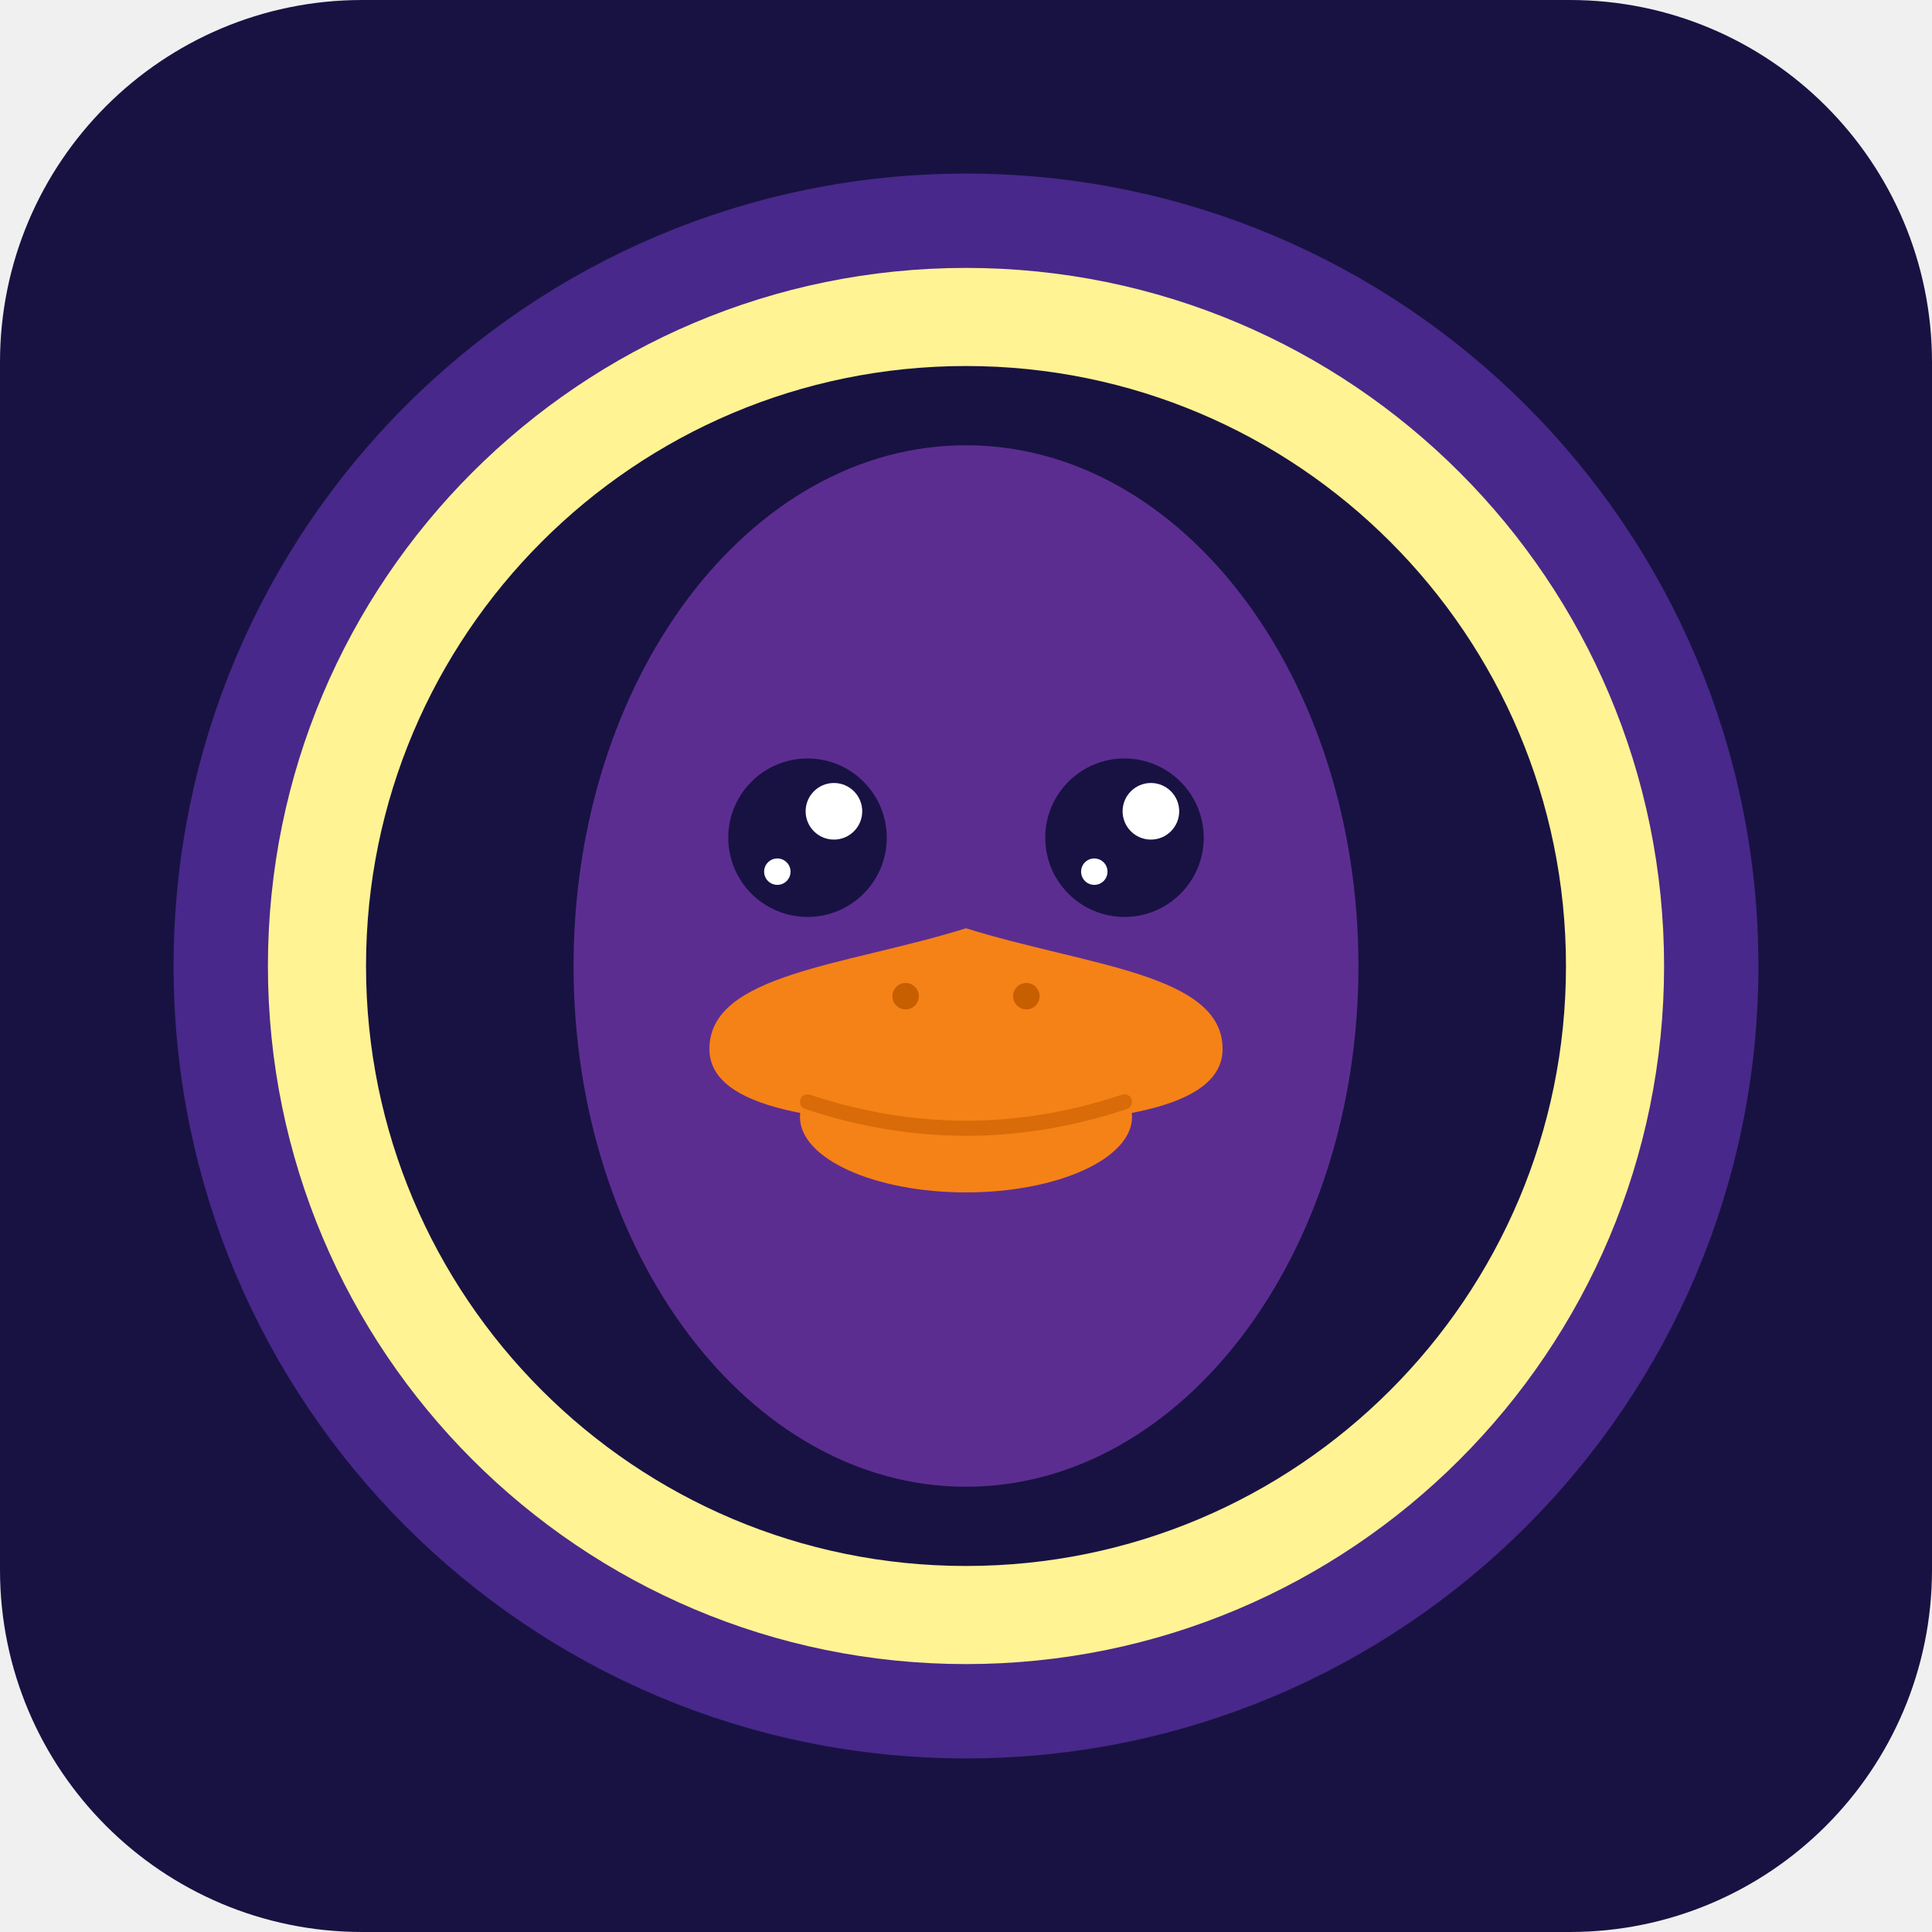
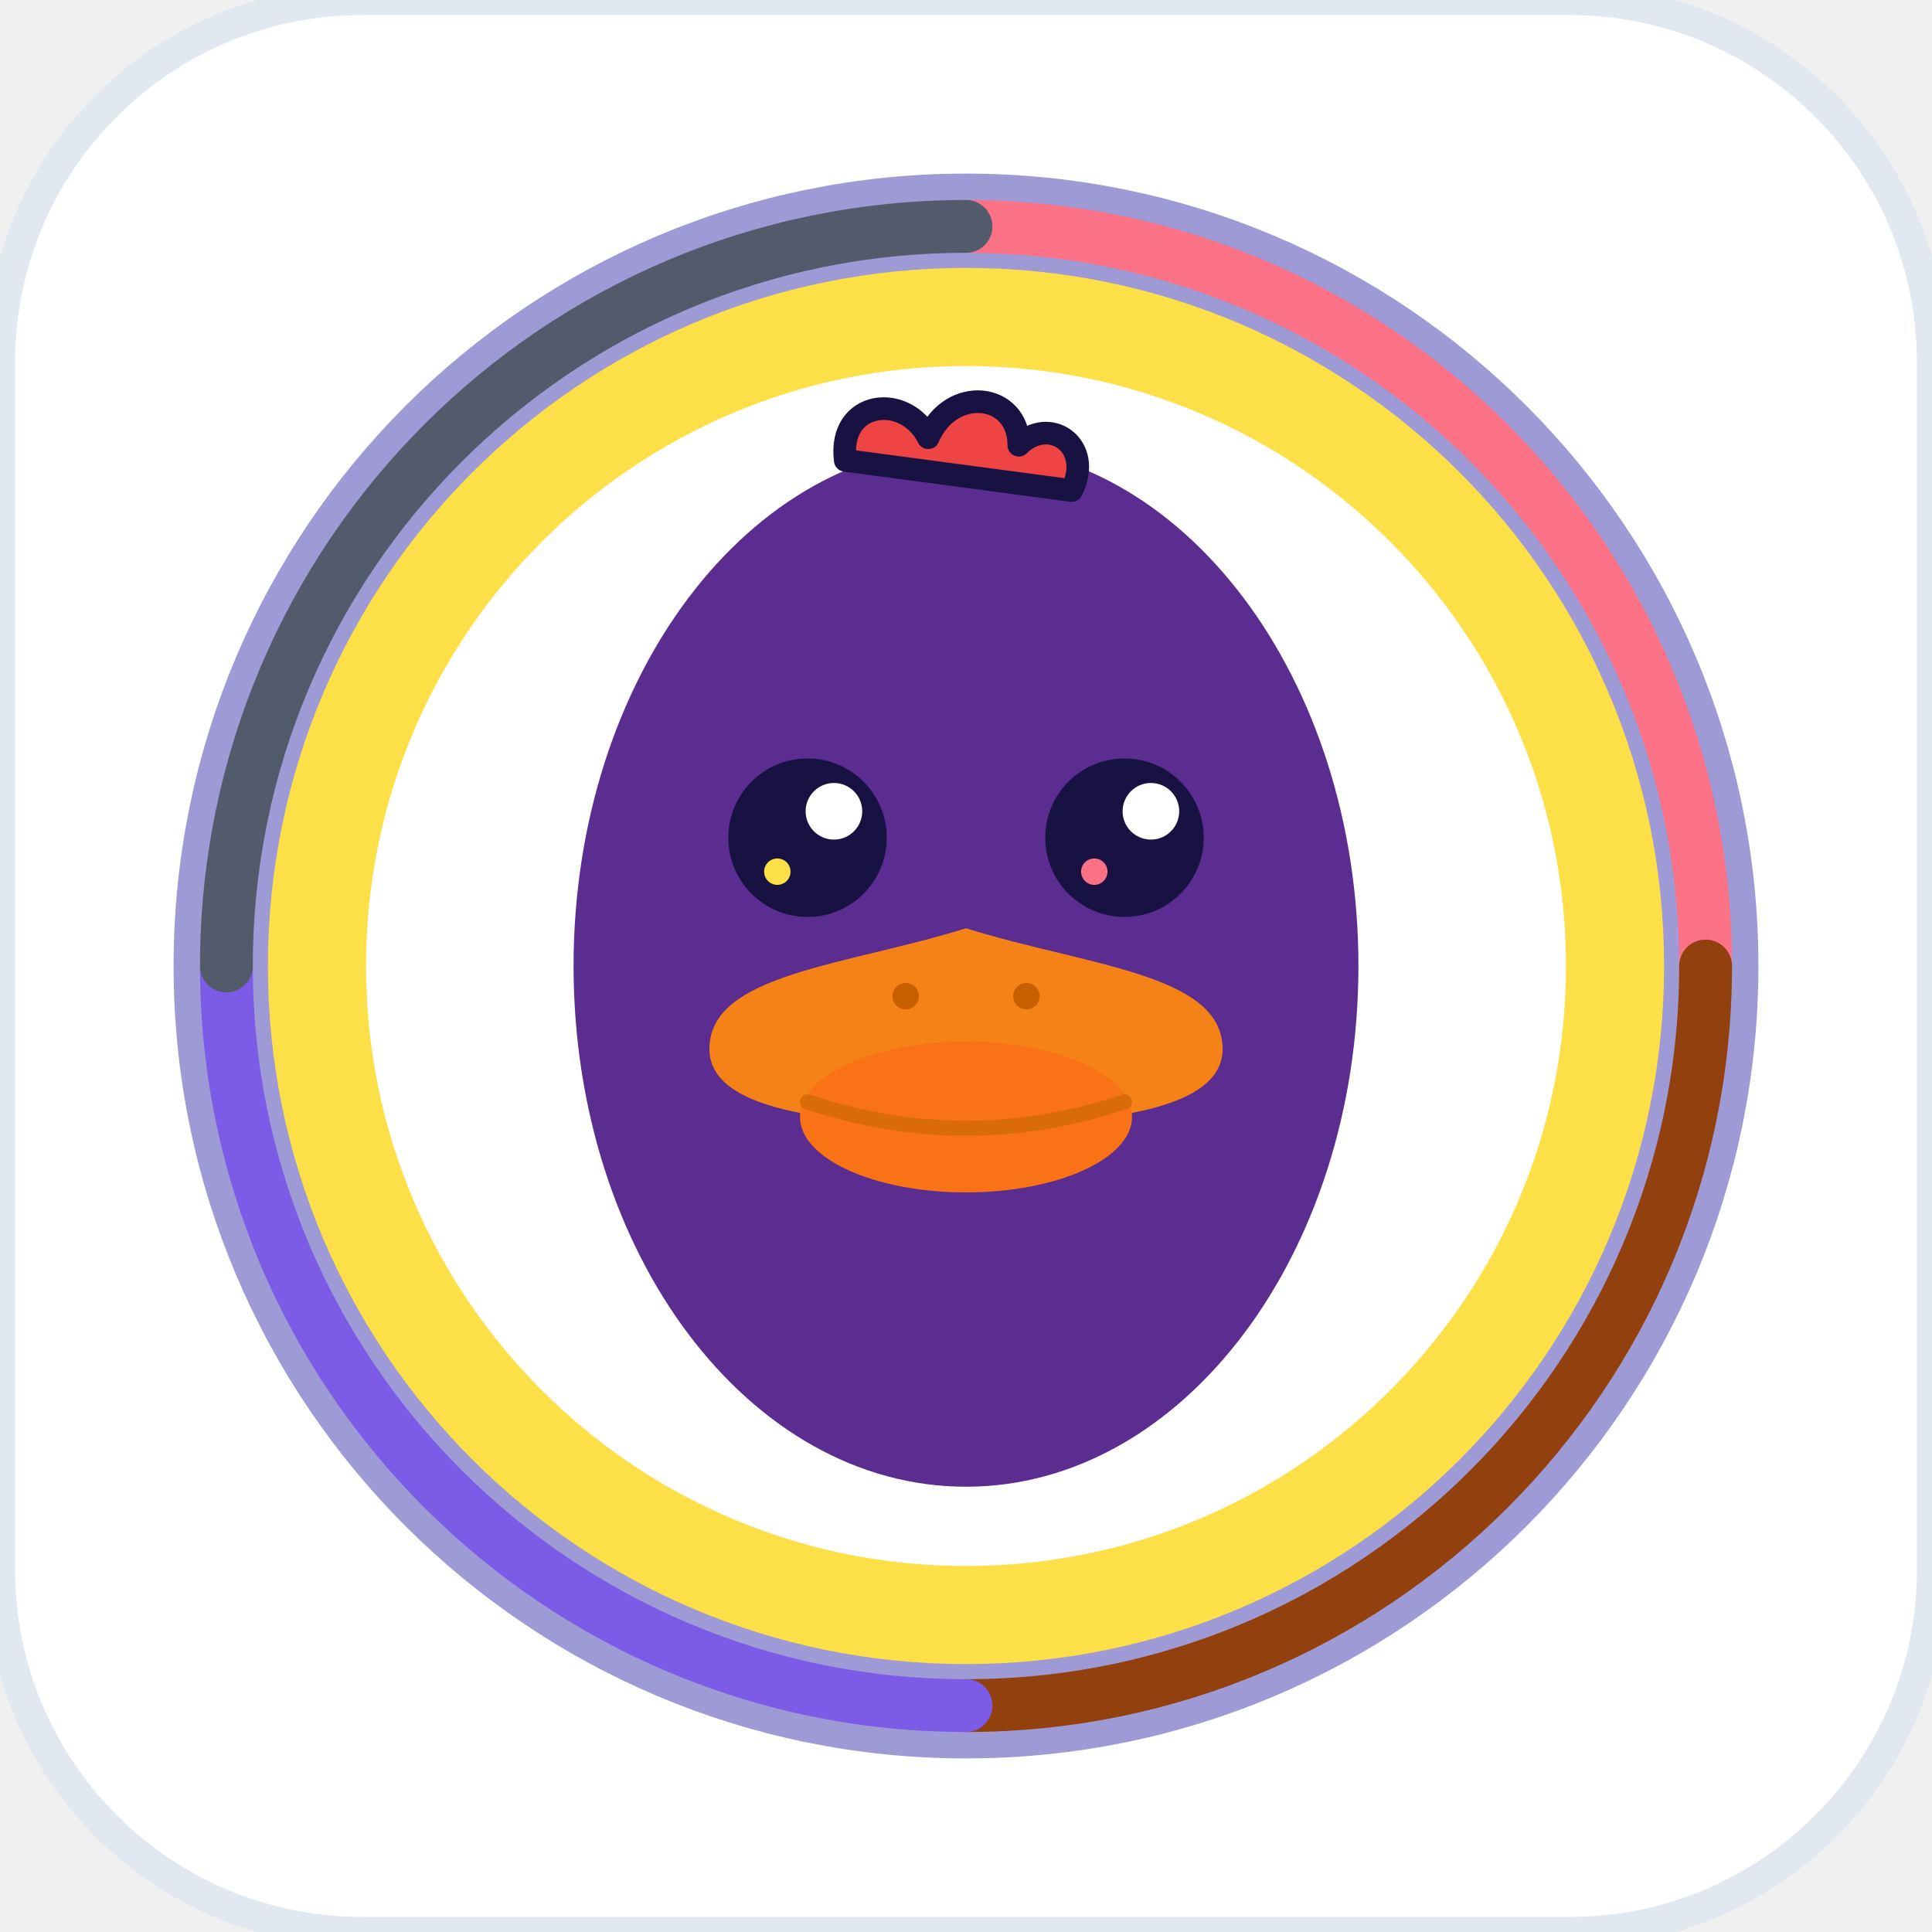
<svg xmlns="http://www.w3.org/2000/svg" viewBox="0 0 512 512">
-   <rect width="512" height="512" rx="96" fill="#181242" />
-   <circle cx="256" cy="256" r="196" fill="none" stroke="#48288a" stroke-width="28" />
-   <circle cx="256" cy="256" r="172" fill="none" stroke="#fff394" stroke-width="26" />
+   <rect width="512" height="512" rx="96" fill="#ffffff" stroke="#e2e8f0" stroke-width="8" />
+   <circle cx="256" cy="256" r="196" fill="none" stroke="#9e9ad6" stroke-width="28" />
+   <circle cx="256" cy="256" r="172" fill="none" stroke="#fde047" stroke-width="26" />
+   <path d="M256 60 A196 196 0 0 1 452 256" fill="none" stroke="#fb7185" stroke-width="14" stroke-linecap="round" />
+   <path d="M452 256 A196 196 0 0 1 256 452" fill="none" stroke="#92400e" stroke-width="14" stroke-linecap="round" />
+   <path d="M256 452 A196 196 0 0 1 60 256" fill="none" stroke="#7c5ce6" stroke-width="14" stroke-linecap="round" />
+   <path d="M60 256 A196 196 0 0 1 256 60" fill="none" stroke="#525b6b" stroke-width="14" stroke-linecap="round" />
  <ellipse cx="256" cy="256" rx="104" ry="138" fill="#5c2d91" />
+   <path d="M224 122 C222 106, 240 104, 246 116 C252 102, 270 104, 270 118 C278 110, 290 118, 284 130 Z" fill="#ef4444" stroke="#181242" stroke-width="6" stroke-linejoin="round" />
  <circle cx="214" cy="222" r="21" fill="#181242" />
  <circle cx="298" cy="222" r="21" fill="#181242" />
  <circle cx="221" cy="215" r="7.5" fill="#ffffff" />
-   <circle cx="206" cy="231" r="3.5" fill="#ffffff" />
+   <circle cx="206" cy="231" r="3.5" fill="#fde047" />
  <circle cx="305" cy="215" r="7.5" fill="#ffffff" />
-   <circle cx="290" cy="231" r="3.5" fill="#ffffff" />
+   <circle cx="290" cy="231" r="3.5" fill="#fb7185" />
  <path d="M188 278 C188 258, 224 256, 256 246 C288 256, 324 258, 324 278 C324 294, 294 298, 256 298 C218 298, 188 294, 188 278 Z" fill="#f58216" />
-   <ellipse cx="256" cy="296" rx="44" ry="20" fill="#f58216" />
+   <ellipse cx="256" cy="296" rx="44" ry="20" fill="#f97316" />
  <path d="M214 292 Q256 306 298 292" fill="none" stroke="#d96b08" stroke-width="4" stroke-linecap="round" />
  <circle cx="240" cy="264" r="3.5" fill="#c75e00" />
  <circle cx="272" cy="264" r="3.5" fill="#c75e00" />
</svg>
